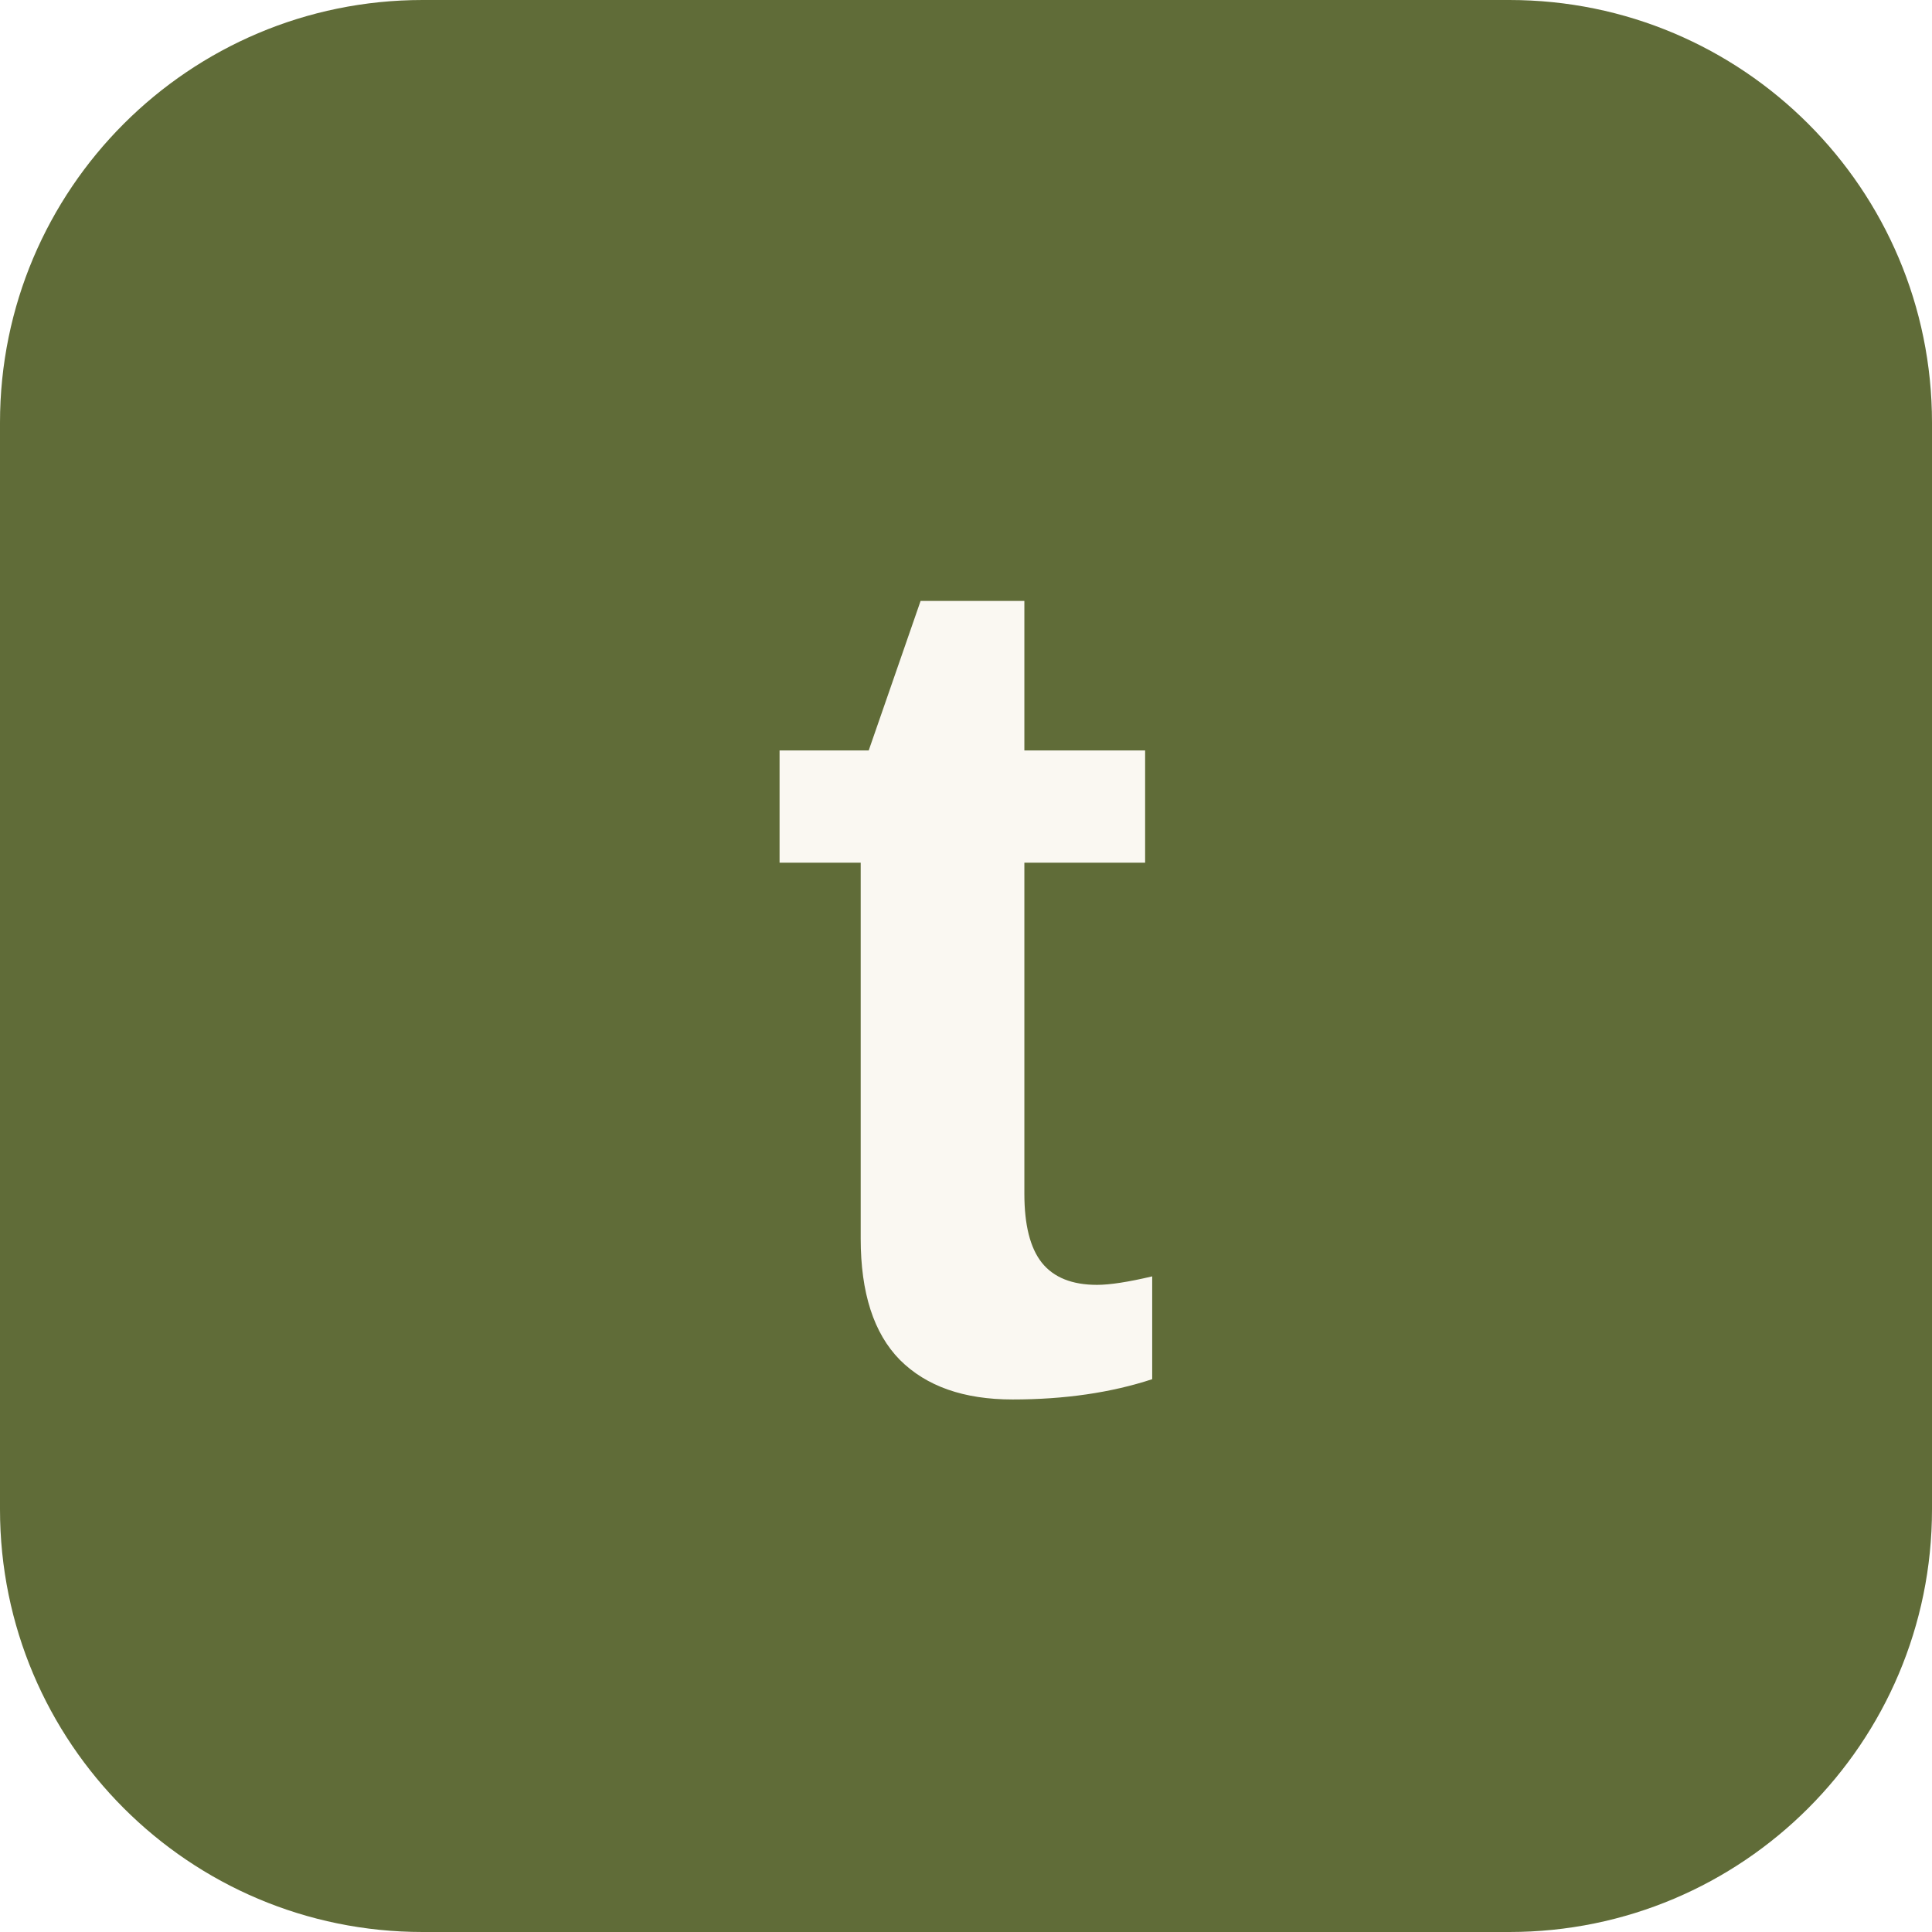
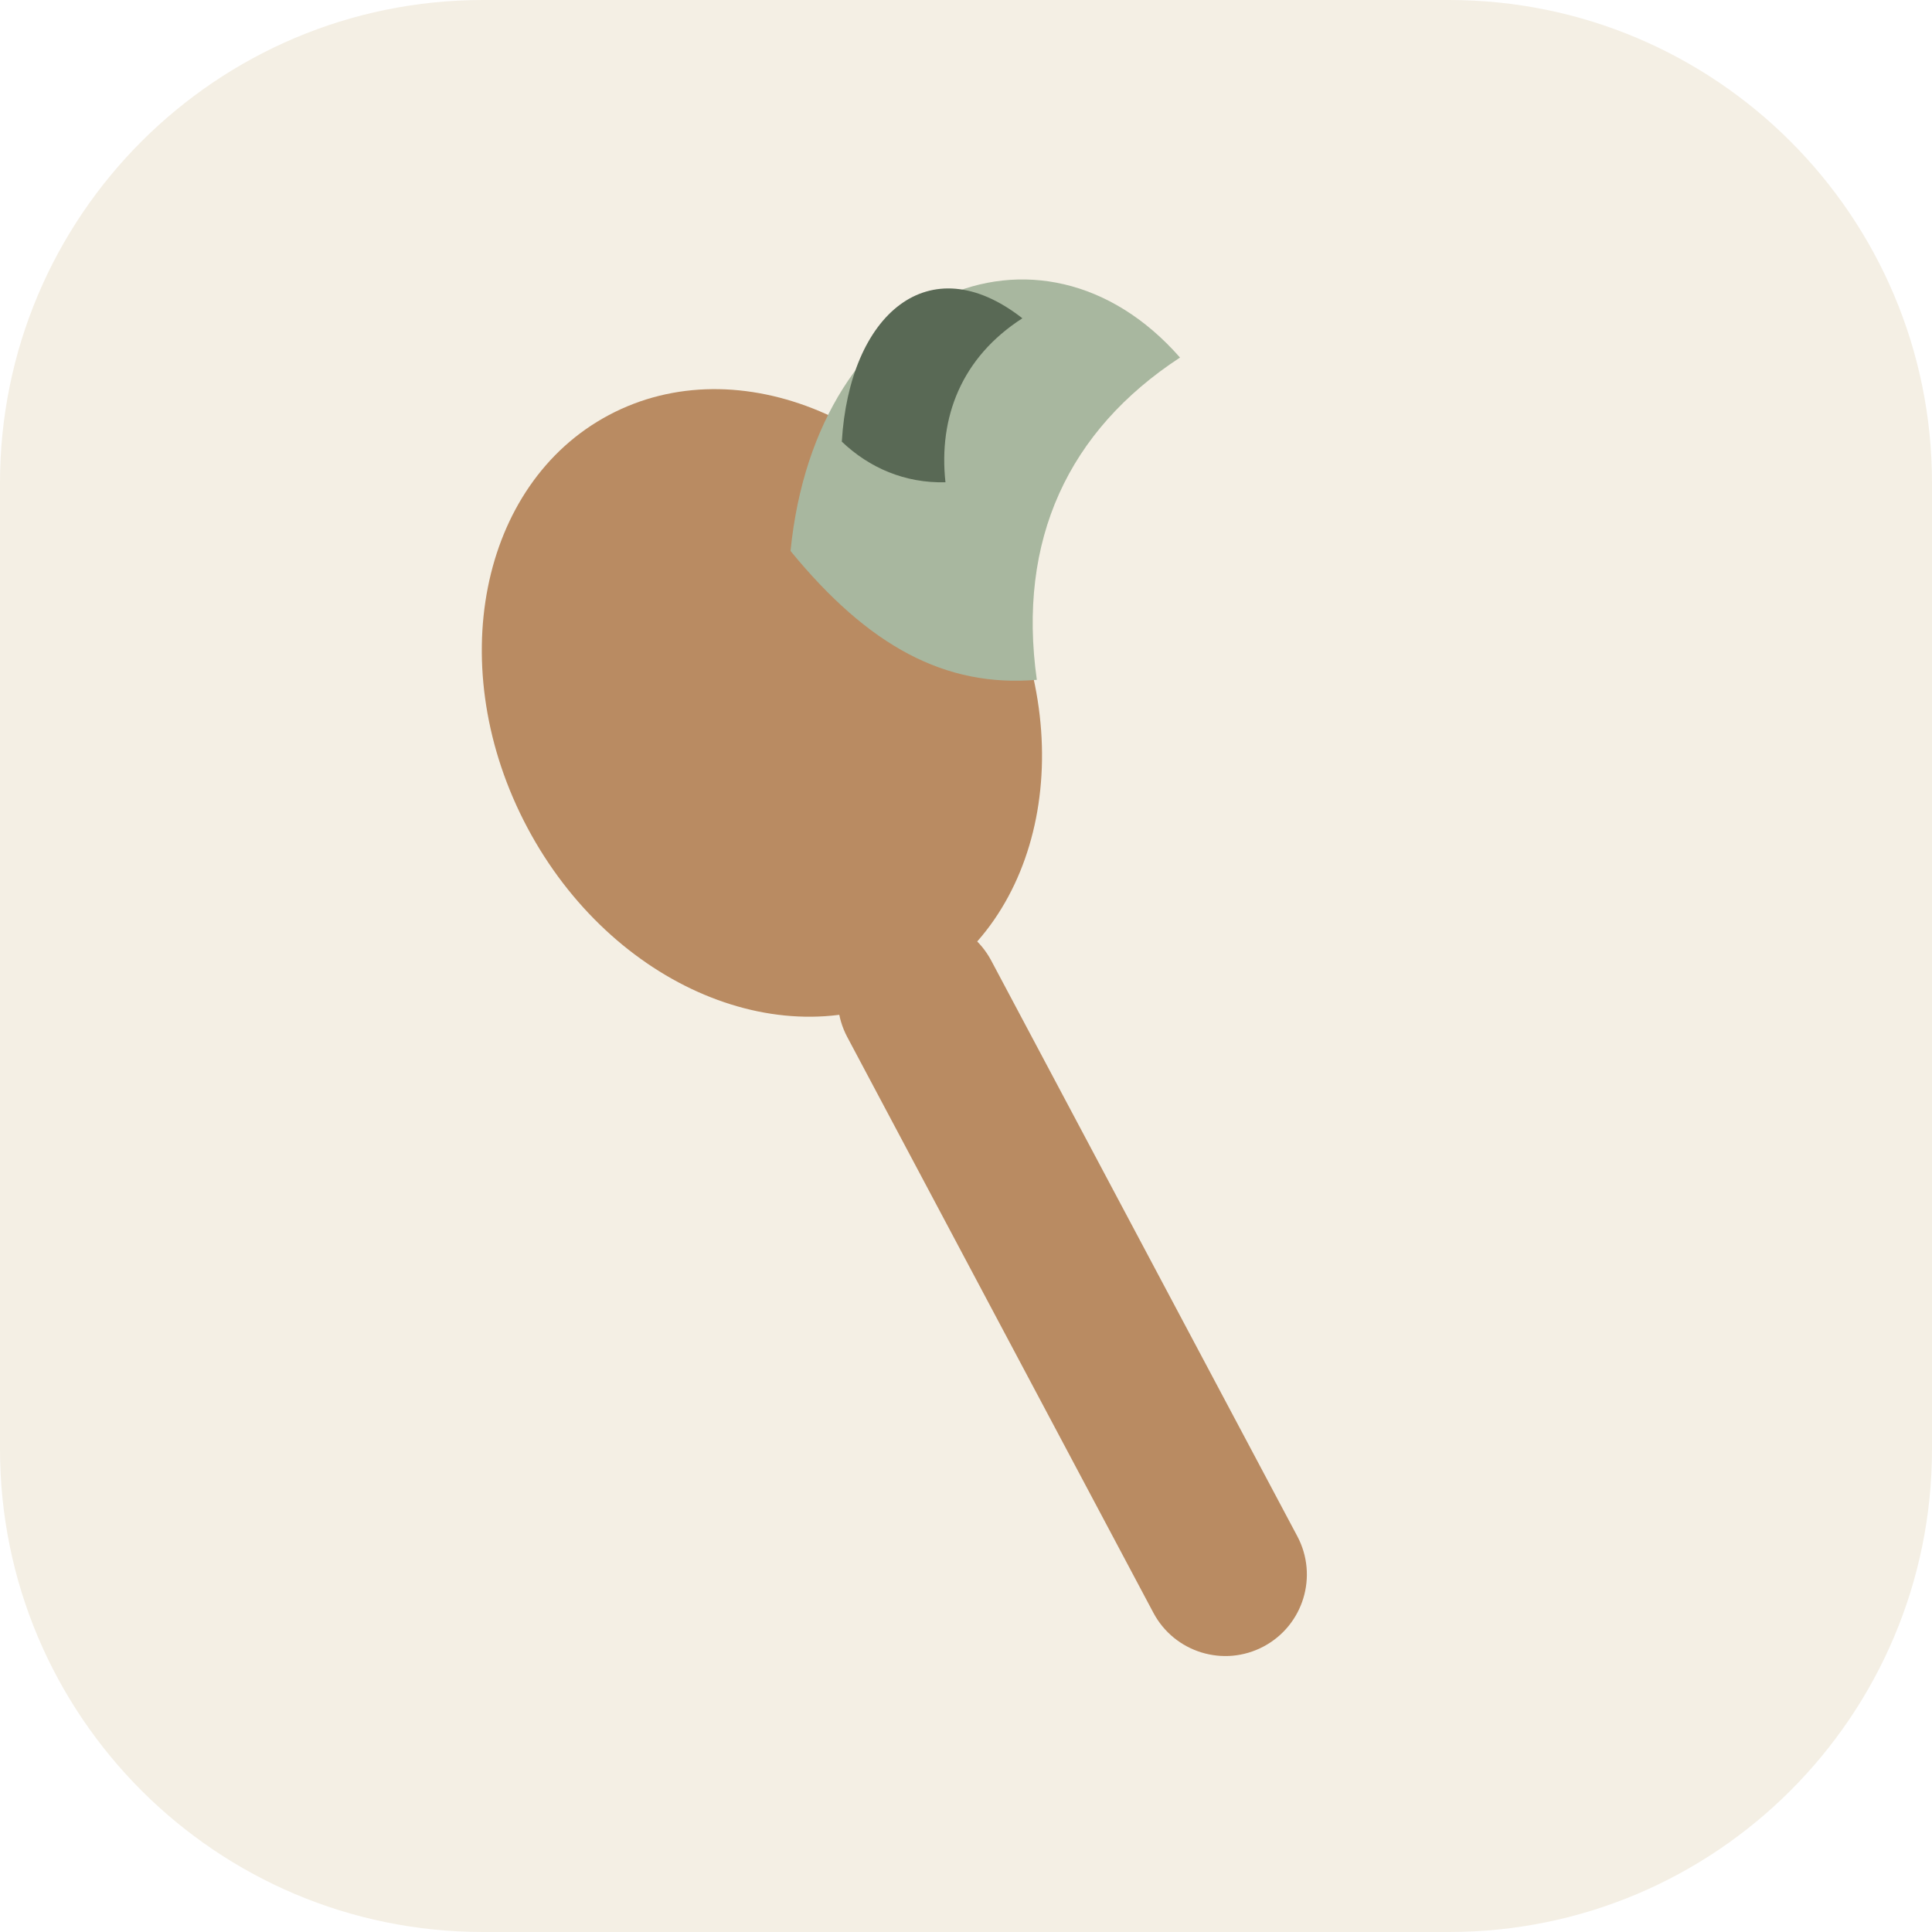
- <svg xmlns="http://www.w3.org/2000/svg" viewBox="0 0 64 64">
-   <rect width="64" height="64" rx="14" fill="#606c38" />
-   <text x="32" y="46" text-anchor="middle" font-family="Arial, sans-serif" font-size="40" font-weight="bold" fill="#faf8f2">t</text>
+ <svg xmlns="http://www.w3.org/2000/svg" viewBox="0 0 32 32">
+   <rect width="32" height="32" rx="8" fill="#f4efe4" />
+   <g transform="translate(16 18) rotate(-28)">
+     <ellipse cx="0" cy="-7.2" rx="4.4" ry="5.4" fill="#b98b62" />
+     <rect x="-1.35" y="-3" width="2.7" height="13.5" rx="1.35" fill="#b98b62" />
+     <path d="M1.6-9.2c2.4-3.6 6.4-3.2 7.2.2-2.2.2-3.8 1.4-4.6 3.6-1.4-.6-2.2-1.8-2.6-3.8z" fill="#a8b79f" />
+     <path d="M3.2-10.4c1.1-1.8 2.8-2.2 3.6-.4-1.2.1-2 .8-2.4 1.8-.6-.3-1-.8-1.2-1.4z" fill="#596955" />
+   </g>
</svg>
